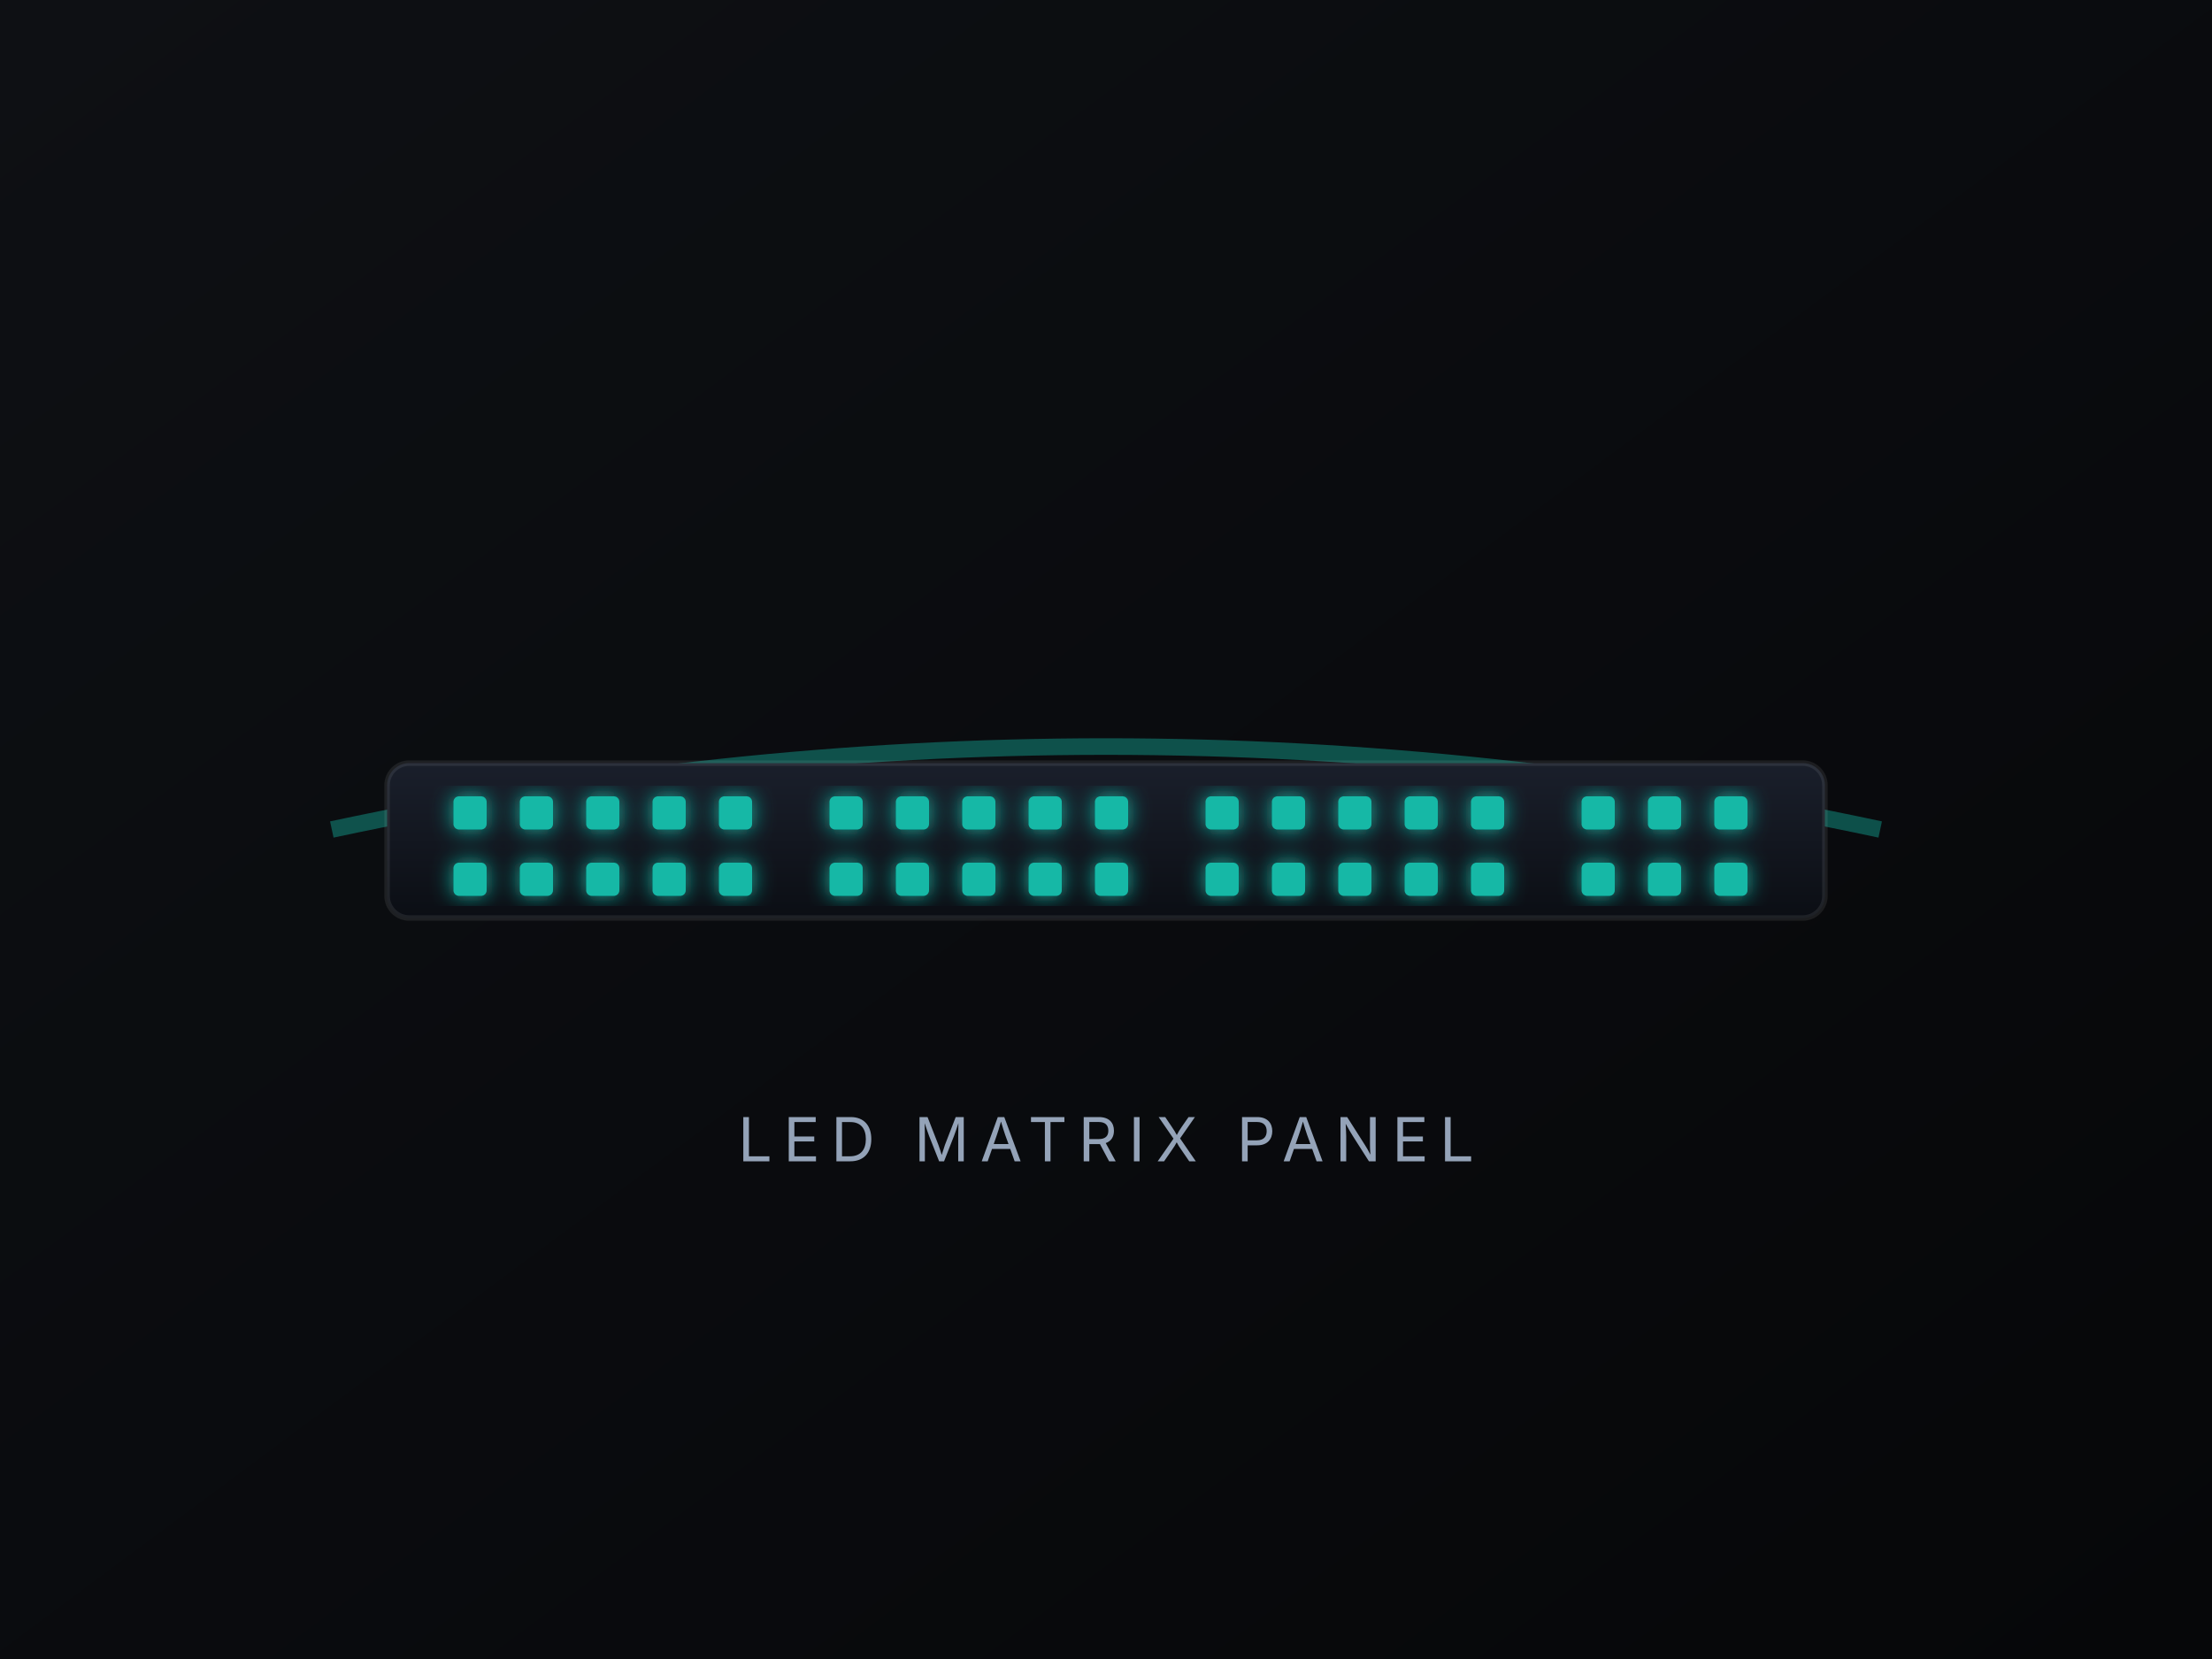
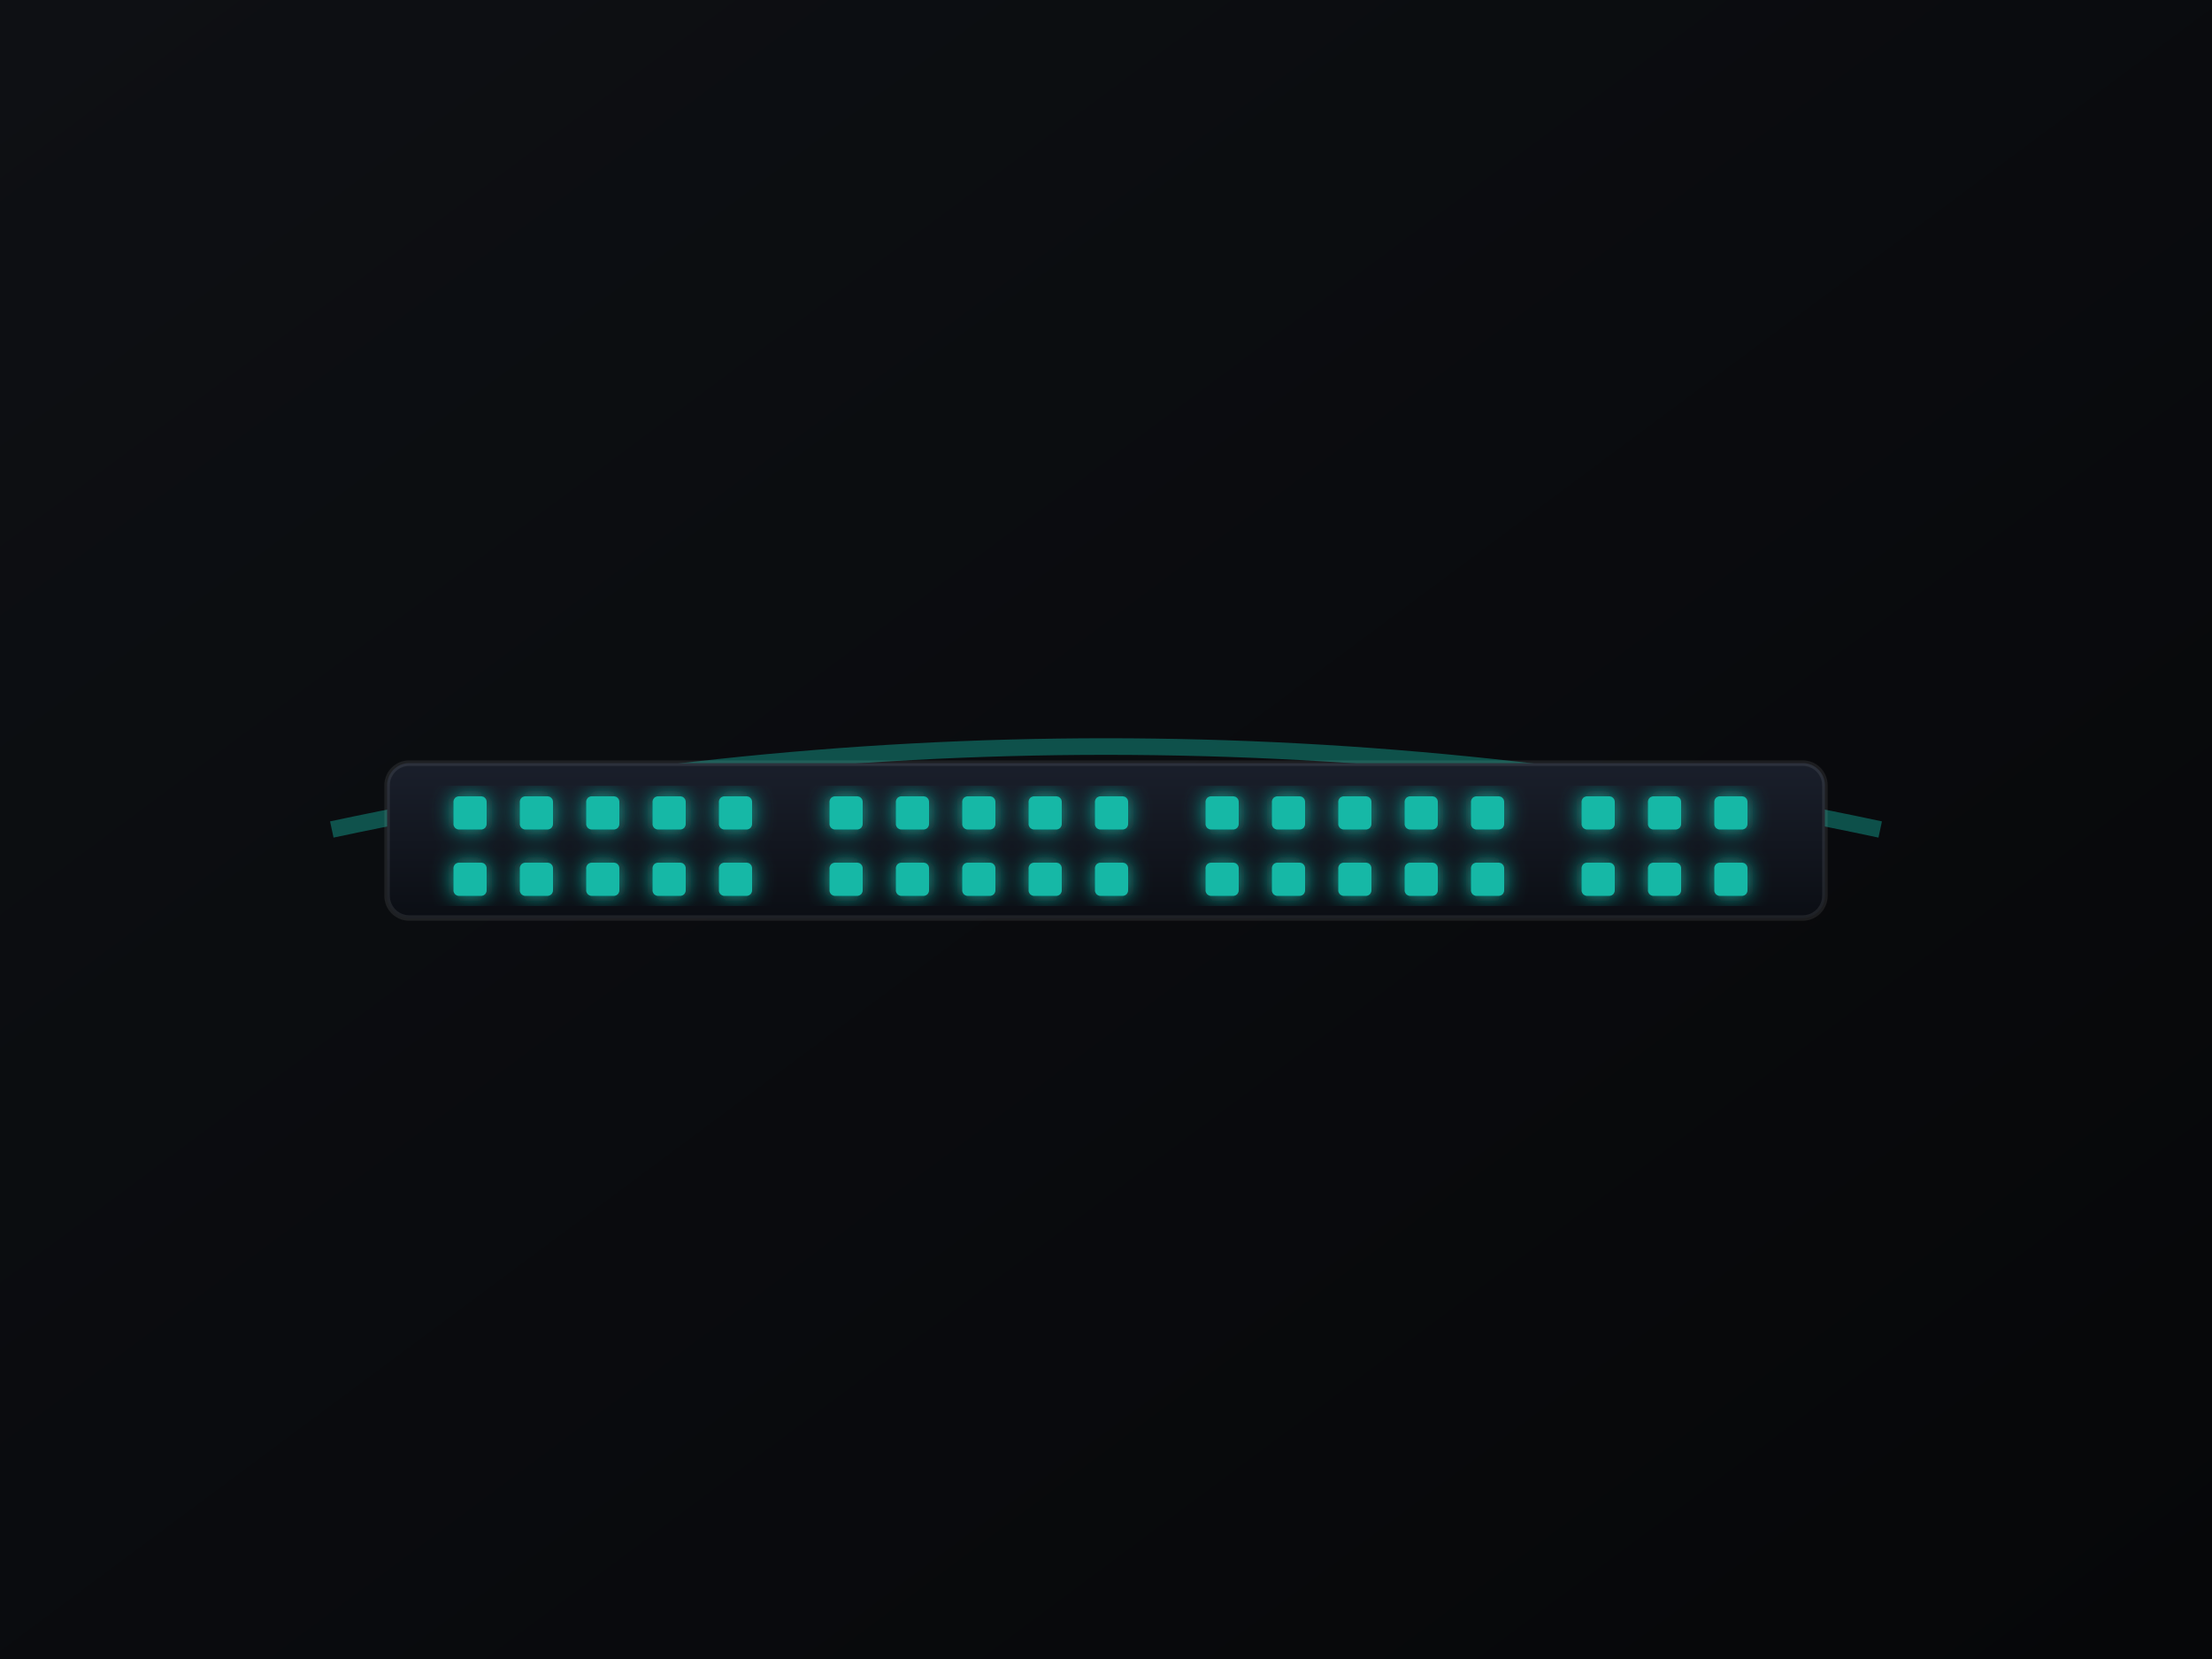
<svg xmlns="http://www.w3.org/2000/svg" viewBox="0 0 400 300" width="400" height="300">
  <defs>
    <linearGradient id="bg" x1="0" y1="0" x2="1" y2="1">
      <stop offset="0%" stop-color="#0E1014" />
      <stop offset="100%" stop-color="#060709" />
    </linearGradient>
    <linearGradient id="panel" x1="0" y1="0" x2="0" y2="1">
      <stop offset="0%" stop-color="#1a1f2b" />
      <stop offset="100%" stop-color="#0b0e14" />
    </linearGradient>
    <filter id="glow">
      <feGaussianBlur stdDeviation="2" result="b" />
      <feMerge>
        <feMergeNode in="b" />
        <feMergeNode in="SourceGraphic" />
      </feMerge>
    </filter>
  </defs>
  <rect width="400" height="300" fill="url(#bg)" />
  <path d="M60 150 Q200 120 340 150" stroke="#14B8A6" stroke-width="3" fill="none" opacity="0.4" />
  <rect x="70" y="138" width="260" height="28" rx="4" fill="url(#panel)" stroke="rgba(255,255,255,0.08)" />
  <g fill="#14B8A6" filter="url(#glow)">
    <rect x="82" y="144" width="6" height="6" rx="1" />
    <rect x="94" y="144" width="6" height="6" rx="1" />
    <rect x="106" y="144" width="6" height="6" rx="1" />
    <rect x="118" y="144" width="6" height="6" rx="1" />
    <rect x="130" y="144" width="6" height="6" rx="1" />
    <rect x="150" y="144" width="6" height="6" rx="1" />
    <rect x="162" y="144" width="6" height="6" rx="1" />
    <rect x="174" y="144" width="6" height="6" rx="1" />
    <rect x="186" y="144" width="6" height="6" rx="1" />
    <rect x="198" y="144" width="6" height="6" rx="1" />
    <rect x="218" y="144" width="6" height="6" rx="1" />
    <rect x="230" y="144" width="6" height="6" rx="1" />
    <rect x="242" y="144" width="6" height="6" rx="1" />
    <rect x="254" y="144" width="6" height="6" rx="1" />
    <rect x="266" y="144" width="6" height="6" rx="1" />
    <rect x="286" y="144" width="6" height="6" rx="1" />
    <rect x="298" y="144" width="6" height="6" rx="1" />
    <rect x="310" y="144" width="6" height="6" rx="1" />
    <rect x="82" y="156" width="6" height="6" rx="1" />
    <rect x="94" y="156" width="6" height="6" rx="1" />
    <rect x="106" y="156" width="6" height="6" rx="1" />
    <rect x="118" y="156" width="6" height="6" rx="1" />
    <rect x="130" y="156" width="6" height="6" rx="1" />
    <rect x="150" y="156" width="6" height="6" rx="1" />
    <rect x="162" y="156" width="6" height="6" rx="1" />
    <rect x="174" y="156" width="6" height="6" rx="1" />
    <rect x="186" y="156" width="6" height="6" rx="1" />
    <rect x="198" y="156" width="6" height="6" rx="1" />
    <rect x="218" y="156" width="6" height="6" rx="1" />
    <rect x="230" y="156" width="6" height="6" rx="1" />
    <rect x="242" y="156" width="6" height="6" rx="1" />
    <rect x="254" y="156" width="6" height="6" rx="1" />
    <rect x="266" y="156" width="6" height="6" rx="1" />
    <rect x="286" y="156" width="6" height="6" rx="1" />
    <rect x="298" y="156" width="6" height="6" rx="1" />
    <rect x="310" y="156" width="6" height="6" rx="1" />
  </g>
-   <text x="200" y="210" text-anchor="middle" font-family="Inter, system-ui" font-size="11" fill="#94A3B8" letter-spacing="2">LED MATRIX PANEL</text>
</svg>
